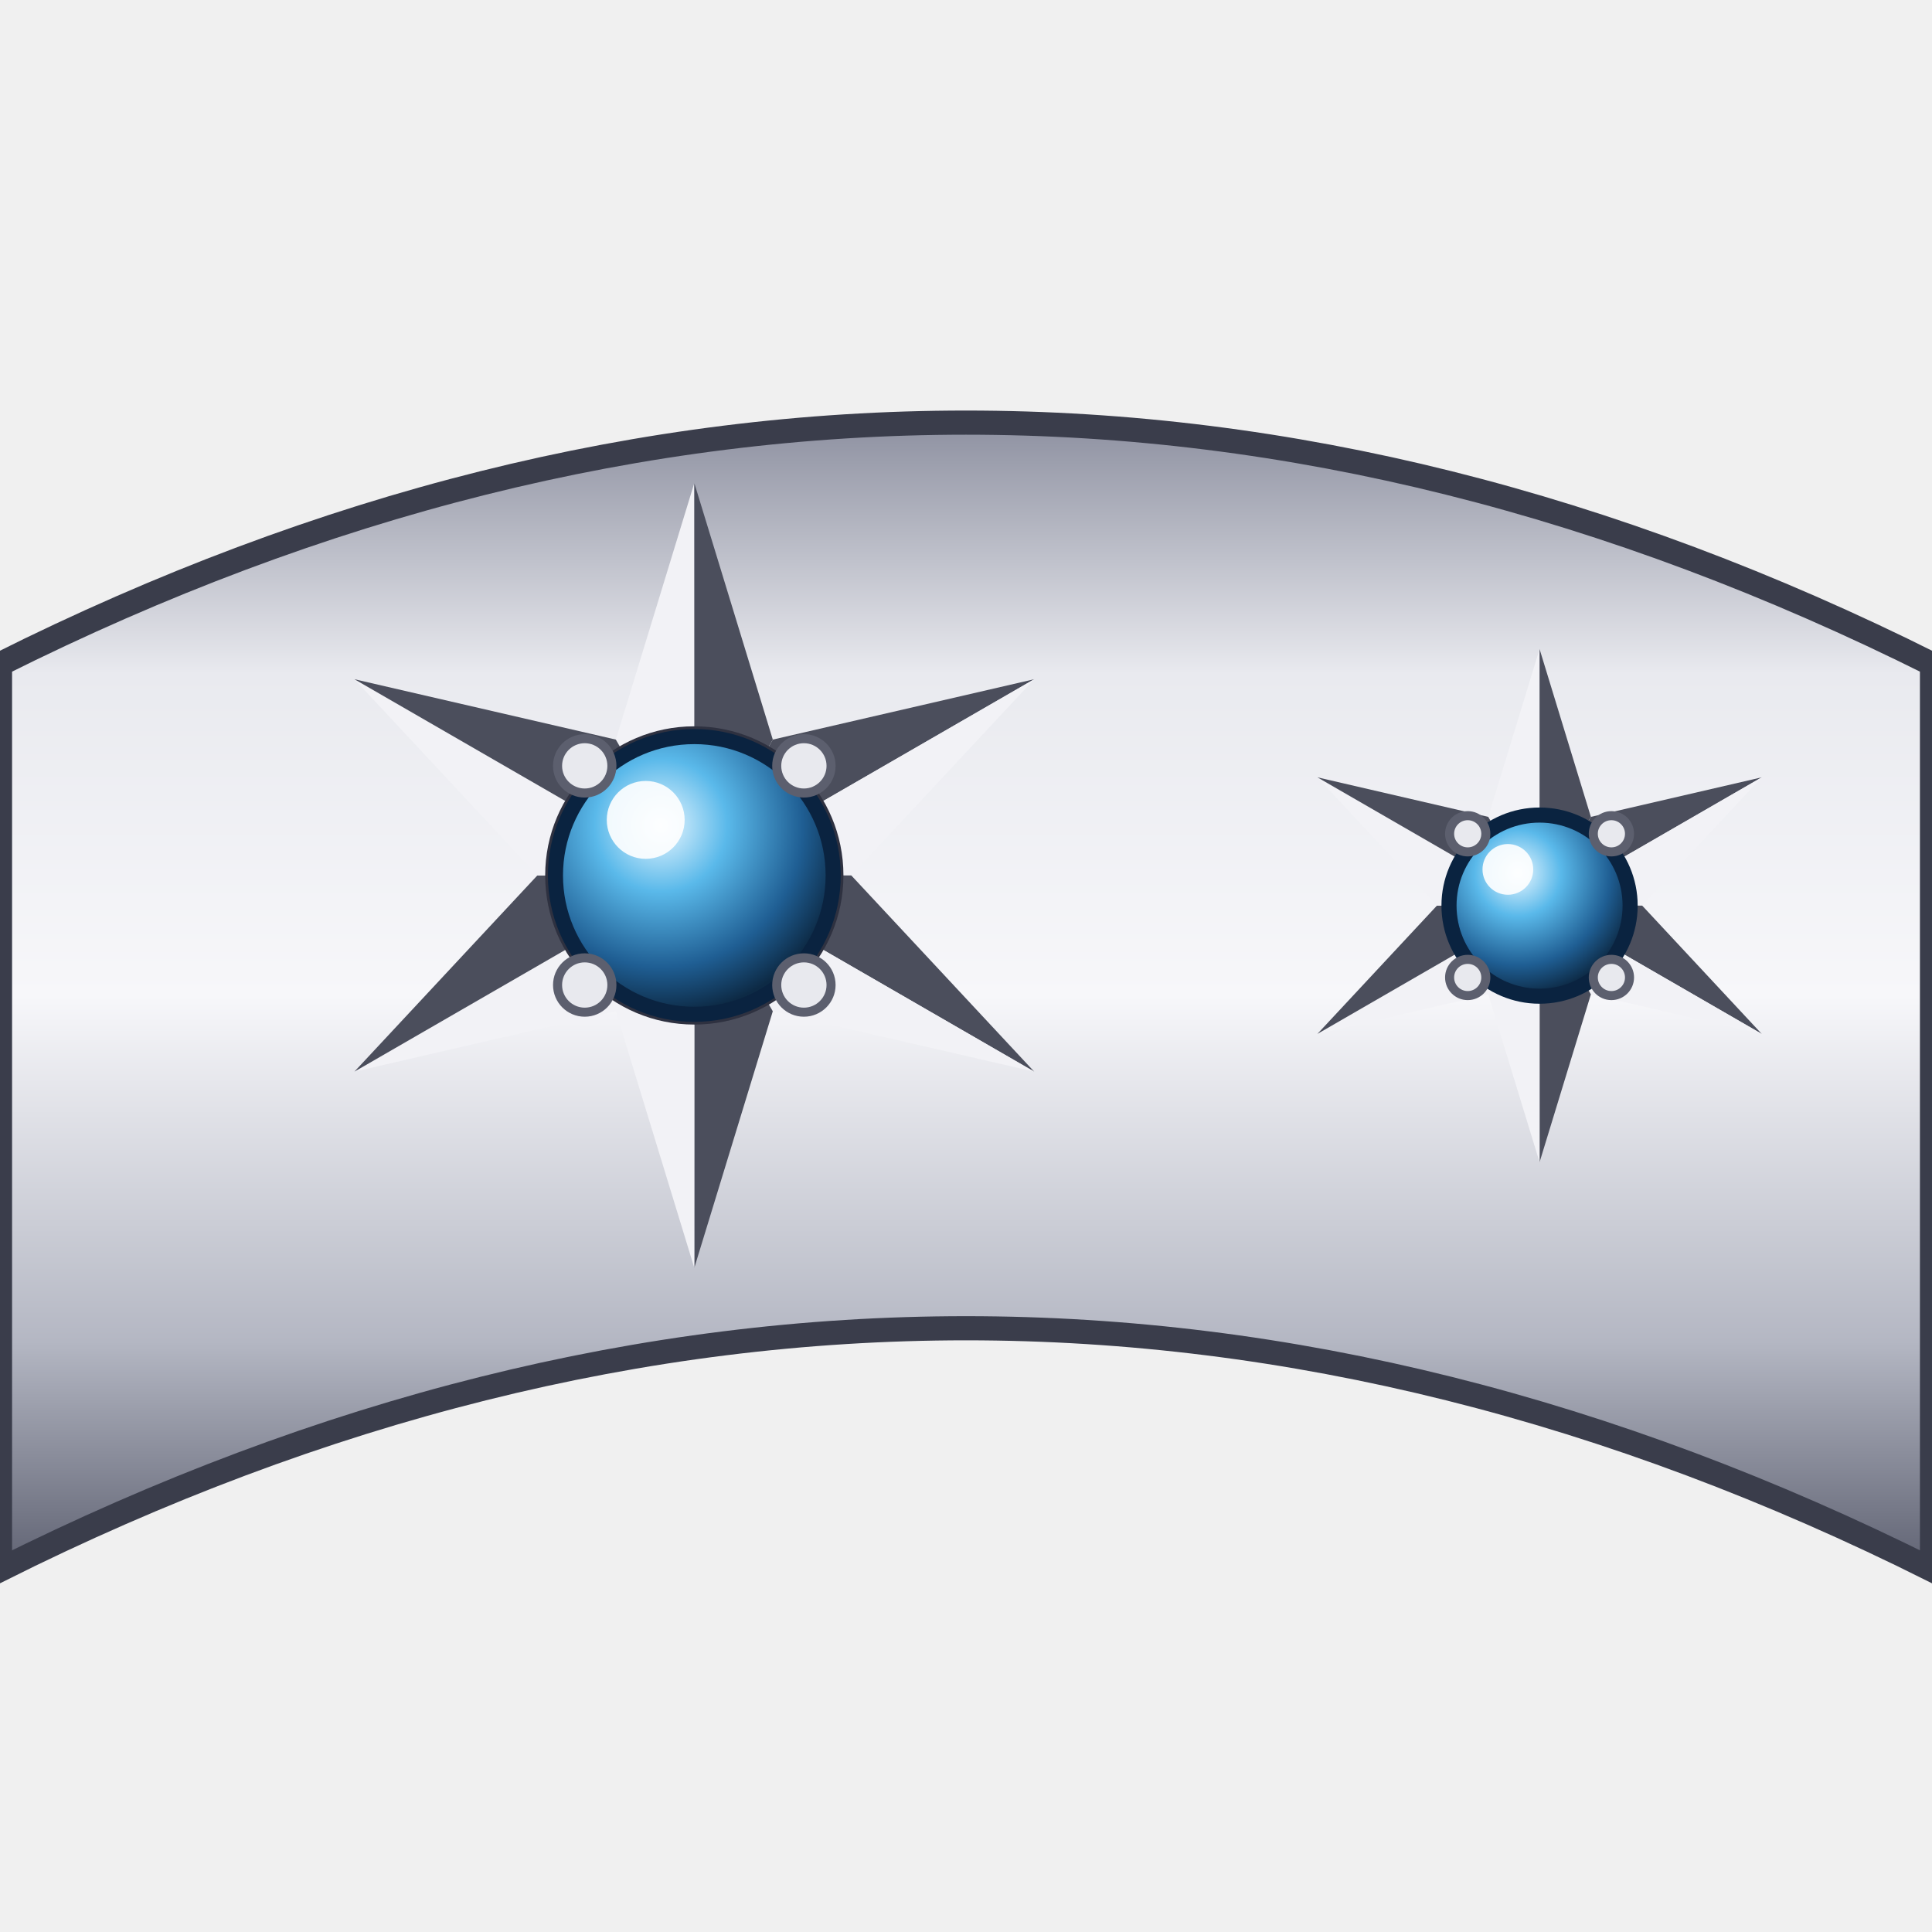
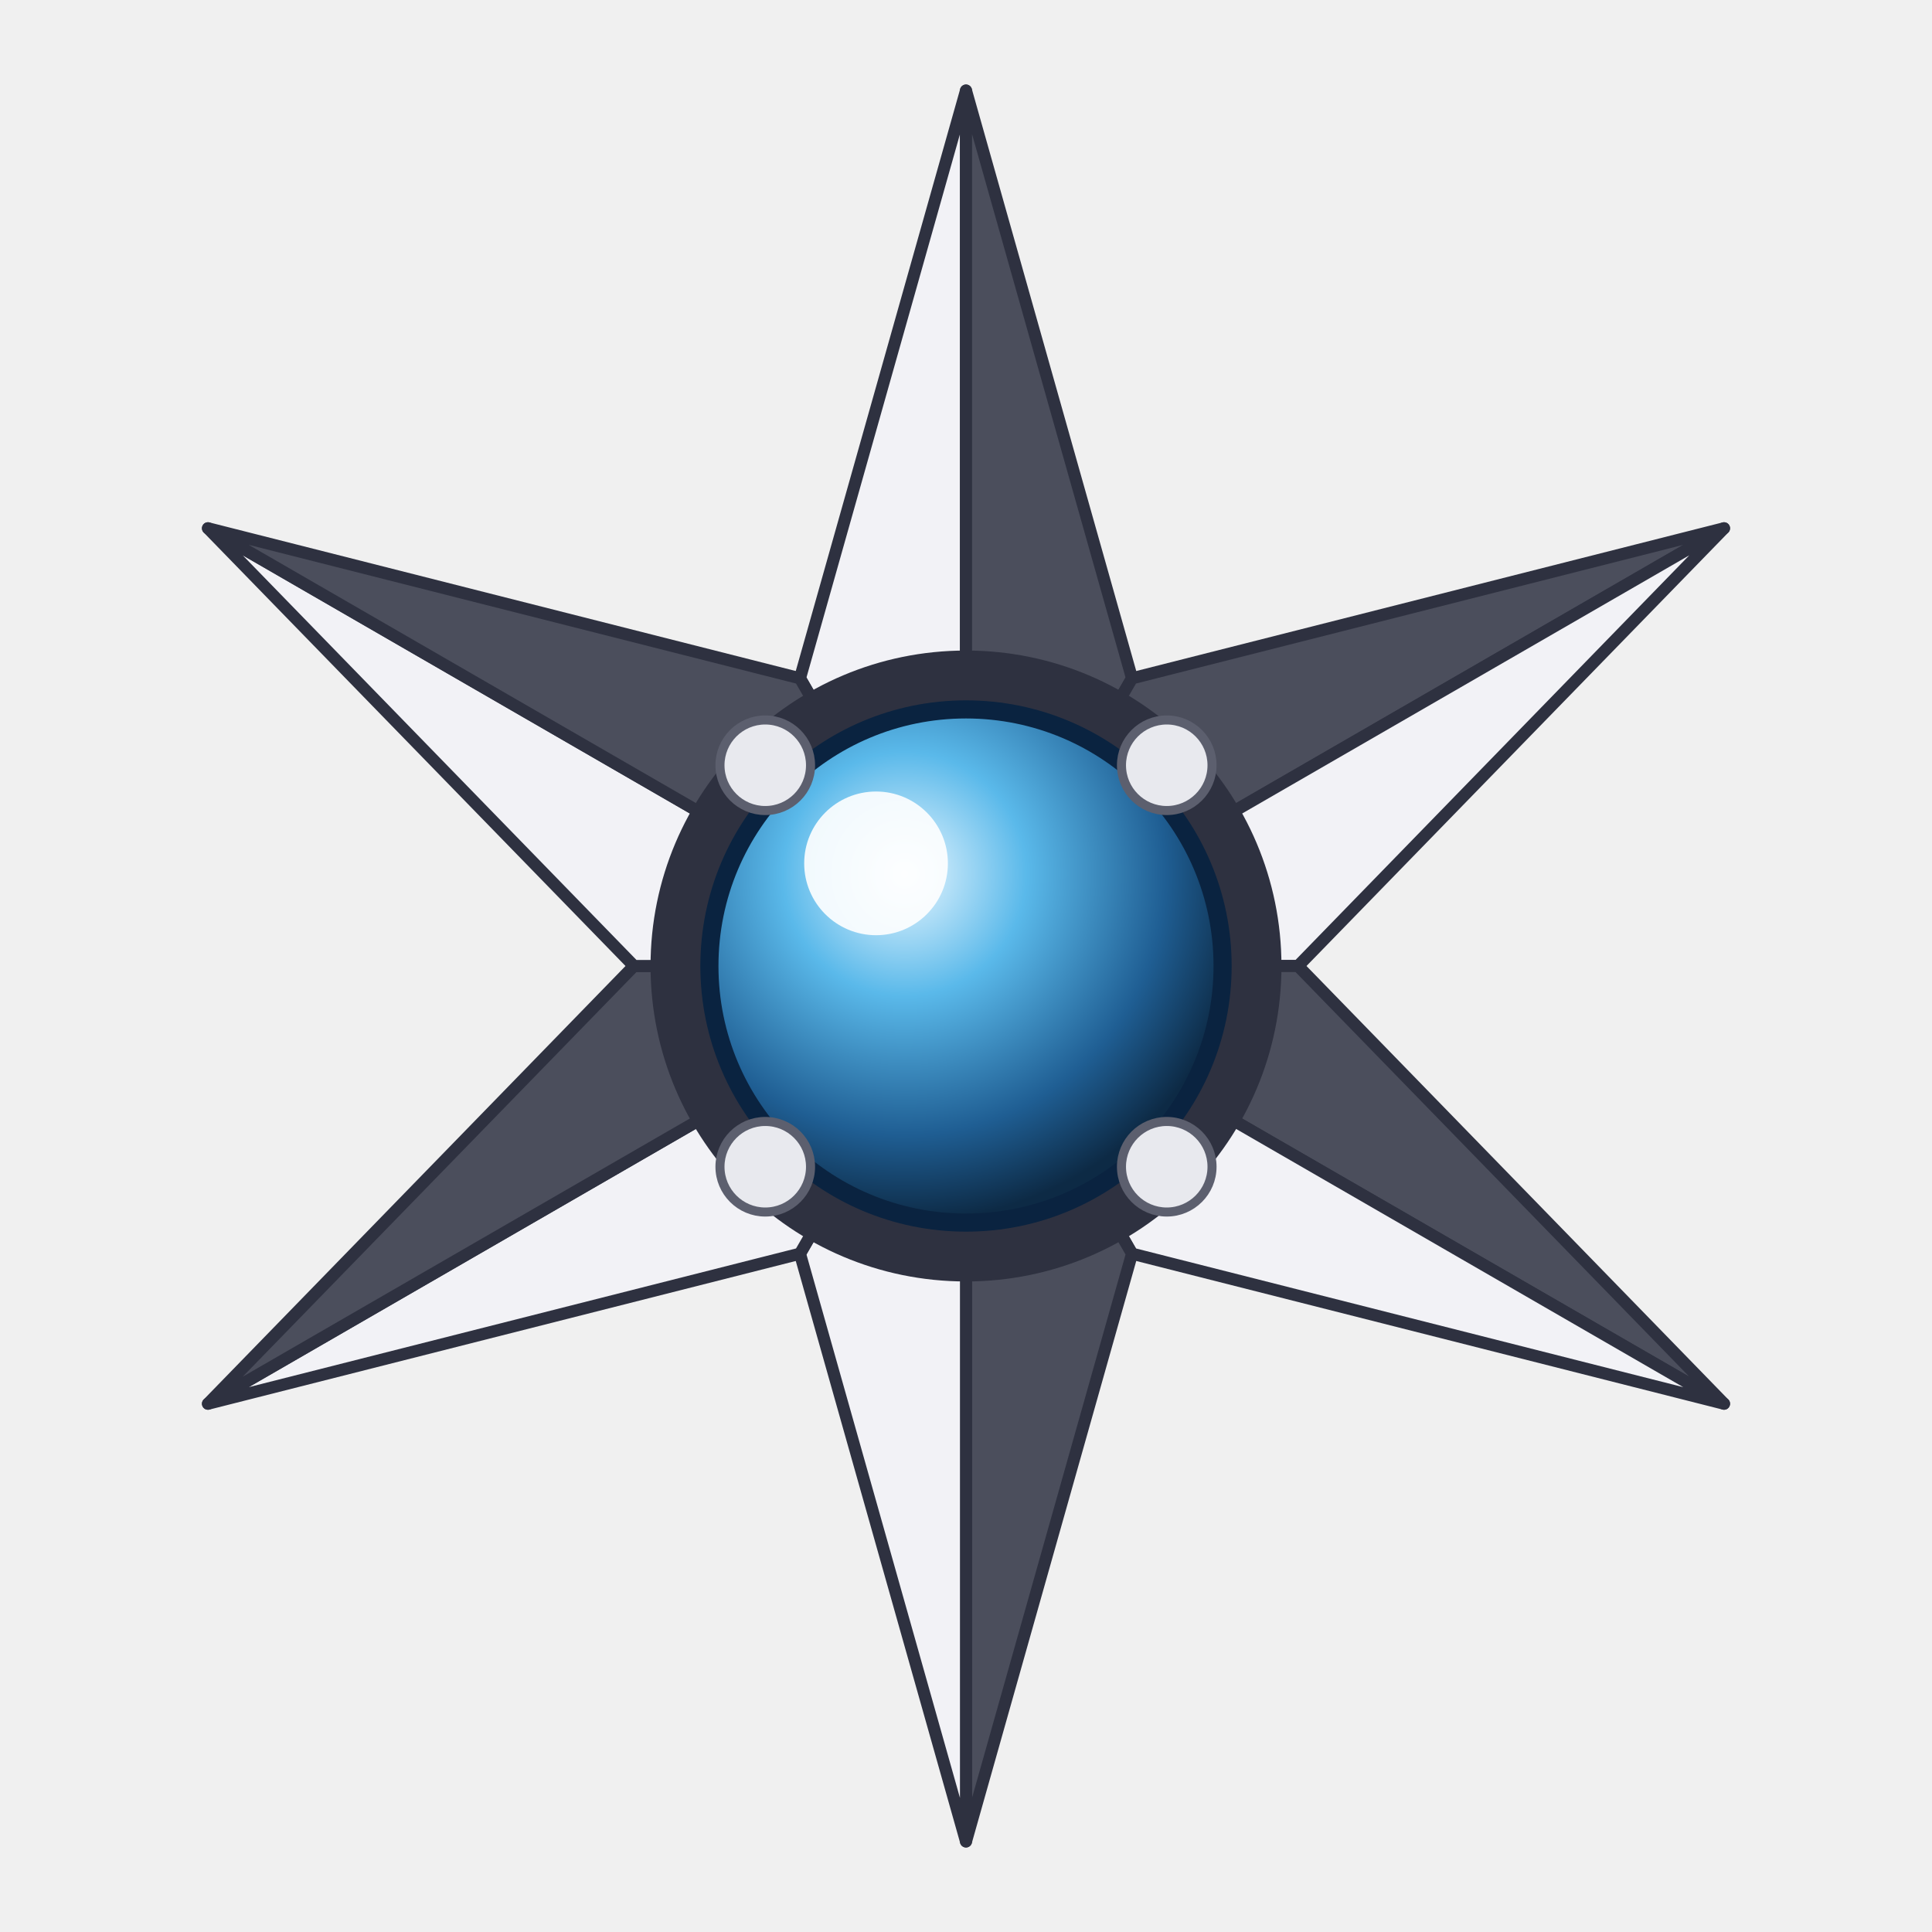
<svg xmlns="http://www.w3.org/2000/svg" viewBox="0 0 64 64" width="64" height="64">
  <defs>
    <radialGradient id="stone" cx="38%" cy="32%" r="68%">
      <stop offset="0%" stop-color="#eaf7ff" />
      <stop offset="35%" stop-color="#5ab9ea" />
      <stop offset="75%" stop-color="#1f5e93" />
      <stop offset="100%" stop-color="#0d2a45" />
    </radialGradient>
-     <linearGradient id="dome" x1="0" y1="0" x2="0" y2="1">
-       <stop offset="0%" stop-color="#8d90a0" />
-       <stop offset="22%" stop-color="#e9eaef" />
-       <stop offset="50%" stop-color="#f7f7fa" />
-       <stop offset="80%" stop-color="#b4b7c3" />
-       <stop offset="100%" stop-color="#5f6272" />
-     </linearGradient>
-     <linearGradient id="inner" x1="0" y1="0" x2="0" y2="1">
-       <stop offset="0%" stop-color="#3a3d4b" />
-       <stop offset="100%" stop-color="#6c6f80" />
-     </linearGradient>
  </defs>
-   <path d="M2 24 Q 32 4 62 24 L 62 30 Q 32 12 2 30 Z" fill="url(#inner)" />
-   <path d="M0 22 Q 32 6 64 22 L 64 52 Q 32 36 0 52 Z" fill="url(#dome)" stroke="#3a3d4b" stroke-width="0.8" />
-   <g>
-     <polygon points="23.00,16.00 20.40,24.50 23.00,29.00" fill="#f2f2f6" />
-     <polygon points="23.00,16.00 23.00,29.00 25.60,24.50" fill="#4b4e5c" />
-     <polygon points="34.26,22.50 25.60,24.50 23.00,29.00" fill="#4b4e5c" />
-     <polygon points="34.26,22.50 23.00,29.00 28.20,29.00" fill="#f2f2f6" />
-     <polygon points="34.26,35.50 28.20,29.00 23.00,29.00" fill="#4b4e5c" />
-     <polygon points="34.26,35.50 23.00,29.00 25.60,33.50" fill="#f2f2f6" />
-     <polygon points="23.00,42.00 25.60,33.50 23.00,29.00" fill="#4b4e5c" />
-     <polygon points="23.00,42.00 23.00,29.00 20.40,33.50" fill="#f2f2f6" />
-     <polygon points="11.74,35.50 20.40,33.50 23.00,29.00" fill="#f2f2f6" />
-     <polygon points="11.74,35.50 23.00,29.00 17.80,29.00" fill="#4b4e5c" />
-     <polygon points="11.74,22.50 17.80,29.00 23.00,29.00" fill="#f2f2f6" />
-     <polygon points="11.74,22.50 23.00,29.00 20.40,24.50" fill="#4b4e5c" />
-     <circle cx="23" cy="29" r="4.94" fill="#2e3140" />
-     <circle cx="23" cy="29" r="4.60" fill="url(#stone)" stroke="#0a2340" stroke-width="0.5" />
-     <circle cx="21.39" cy="27.16" r="1.29" fill="#ffffff" opacity="0.9" />
-     <circle cx="26.63" cy="32.63" r="0.90" fill="#e8e9ee" stroke="#5c5f6e" stroke-width="0.3" />
-     <circle cx="19.37" cy="32.63" r="0.90" fill="#e8e9ee" stroke="#5c5f6e" stroke-width="0.3" />
-     <circle cx="19.37" cy="25.37" r="0.90" fill="#e8e9ee" stroke="#5c5f6e" stroke-width="0.3" />
-     <circle cx="26.63" cy="25.37" r="0.90" fill="#e8e9ee" stroke="#5c5f6e" stroke-width="0.3" />
-   </g>
-   <g>
-     <polygon points="51.00,21.50 49.30,27.06 51.00,30.00" fill="#f2f2f6" />
-     <polygon points="51.00,21.50 51.00,30.00 52.70,27.06" fill="#4b4e5c" />
-     <polygon points="58.36,25.75 52.70,27.06 51.00,30.00" fill="#4b4e5c" />
-     <polygon points="58.36,25.75 51.00,30.00 54.40,30.00" fill="#f2f2f6" />
-     <polygon points="58.36,34.25 54.40,30.00 51.00,30.00" fill="#4b4e5c" />
-     <polygon points="58.36,34.25 51.00,30.00 52.70,32.94" fill="#f2f2f6" />
-     <polygon points="51.00,38.50 52.70,32.94 51.00,30.00" fill="#4b4e5c" />
-     <polygon points="51.00,38.50 51.00,30.00 49.30,32.94" fill="#f2f2f6" />
-     <polygon points="43.64,34.25 49.30,32.94 51.00,30.00" fill="#f2f2f6" />
-     <polygon points="43.64,34.25 51.00,30.00 47.60,30.00" fill="#4b4e5c" />
-     <polygon points="43.64,25.75 47.60,30.00 51.00,30.00" fill="#f2f2f6" />
-     <polygon points="43.64,25.75 51.00,30.00 49.30,27.06" fill="#4b4e5c" />
-     <circle cx="51" cy="30" r="3.23" fill="#2e3140" />
-     <circle cx="51" cy="30" r="3.00" fill="url(#stone)" stroke="#0a2340" stroke-width="0.5" />
-     <circle cx="49.95" cy="28.80" r="0.84" fill="#ffffff" opacity="0.9" />
-     <circle cx="53.38" cy="32.38" r="0.60" fill="#e8e9ee" stroke="#5c5f6e" stroke-width="0.3" />
-     <circle cx="48.62" cy="32.38" r="0.60" fill="#e8e9ee" stroke="#5c5f6e" stroke-width="0.3" />
-     <circle cx="48.62" cy="27.62" r="0.60" fill="#e8e9ee" stroke="#5c5f6e" stroke-width="0.3" />
-     <circle cx="53.38" cy="27.62" r="0.60" fill="#e8e9ee" stroke="#5c5f6e" stroke-width="0.3" />
-   </g>
+   <polygon points="32.00,3.00 26.50,22.47 32.00,32.00" fill="#f2f2f6" stroke="#2e3140" stroke-width="0.4" stroke-linejoin="round" />
+   <polygon points="32.00,3.00 32.00,32.00 37.50,22.47" fill="#4b4e5c" stroke="#2e3140" stroke-width="0.4" stroke-linejoin="round" />
+   <polygon points="57.11,17.50 37.50,22.47 32.00,32.00" fill="#4b4e5c" stroke="#2e3140" stroke-width="0.4" stroke-linejoin="round" />
+   <polygon points="57.11,17.50 32.00,32.00 43.00,32.00" fill="#f2f2f6" stroke="#2e3140" stroke-width="0.4" stroke-linejoin="round" />
+   <polygon points="57.11,46.50 43.00,32.00 32.00,32.00" fill="#4b4e5c" stroke="#2e3140" stroke-width="0.4" stroke-linejoin="round" />
+   <polygon points="57.11,46.50 32.00,32.00 37.50,41.53" fill="#f2f2f6" stroke="#2e3140" stroke-width="0.4" stroke-linejoin="round" />
+   <polygon points="32.00,61.00 37.50,41.53 32.00,32.00" fill="#4b4e5c" stroke="#2e3140" stroke-width="0.4" stroke-linejoin="round" />
+   <polygon points="32.00,61.00 32.00,32.00 26.50,41.53" fill="#f2f2f6" stroke="#2e3140" stroke-width="0.4" stroke-linejoin="round" />
+   <polygon points="6.89,46.50 26.50,41.53 32.00,32.00" fill="#f2f2f6" stroke="#2e3140" stroke-width="0.4" stroke-linejoin="round" />
+   <polygon points="6.89,46.50 32.00,32.00 21.00,32.00" fill="#4b4e5c" stroke="#2e3140" stroke-width="0.4" stroke-linejoin="round" />
+   <polygon points="6.89,17.50 21.00,32.00 32.00,32.00" fill="#f2f2f6" stroke="#2e3140" stroke-width="0.4" stroke-linejoin="round" />
+   <polygon points="6.89,17.50 32.00,32.00 26.50,22.47" fill="#4b4e5c" stroke="#2e3140" stroke-width="0.4" stroke-linejoin="round" />
+   <circle cx="32" cy="32" r="10.45" fill="#2e3140" />
+   <circle cx="32" cy="32" r="8.50" fill="url(#stone)" stroke="#0a2340" stroke-width="0.6" />
+   <circle cx="29.02" cy="28.60" r="2.38" fill="#ffffff" opacity="0.9" />
+   <circle cx="38.65" cy="38.65" r="1.50" fill="#e8e9ee" stroke="#5c5f6e" stroke-width="0.3" />
+   <circle cx="25.35" cy="38.65" r="1.50" fill="#e8e9ee" stroke="#5c5f6e" stroke-width="0.3" />
+   <circle cx="25.35" cy="25.35" r="1.50" fill="#e8e9ee" stroke="#5c5f6e" stroke-width="0.3" />
+   <circle cx="38.65" cy="25.35" r="1.50" fill="#e8e9ee" stroke="#5c5f6e" stroke-width="0.3" />
</svg>
